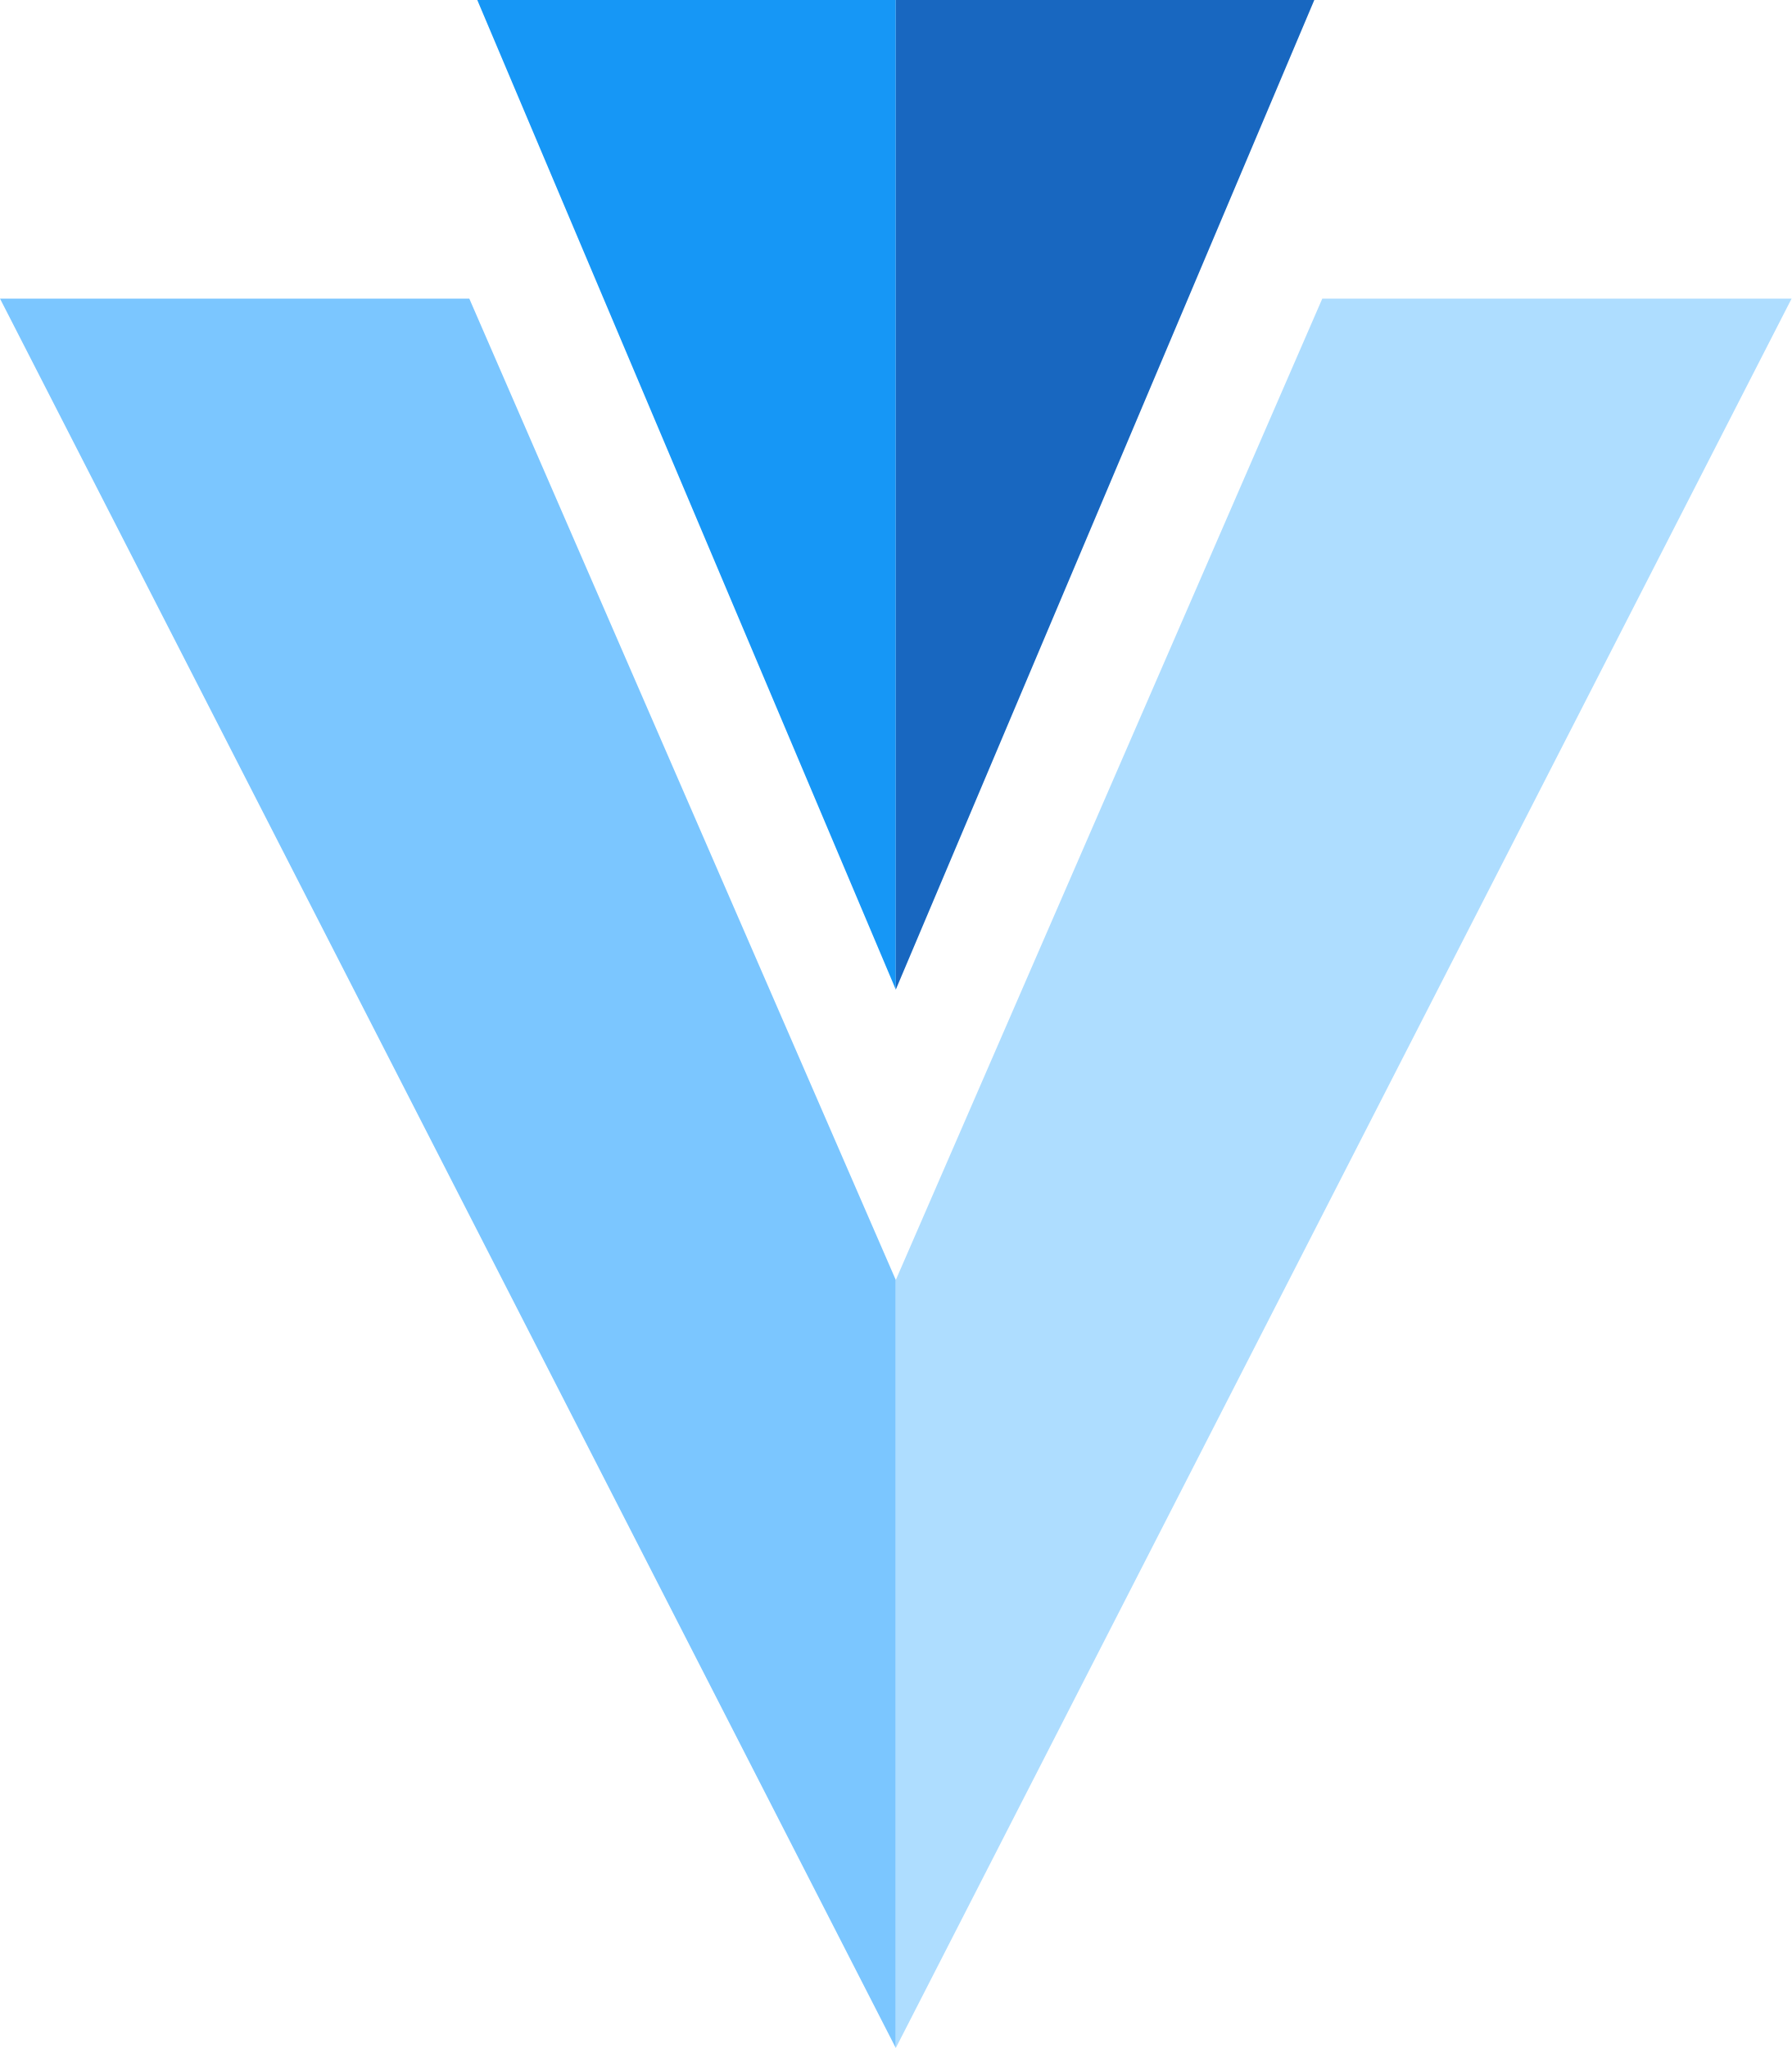
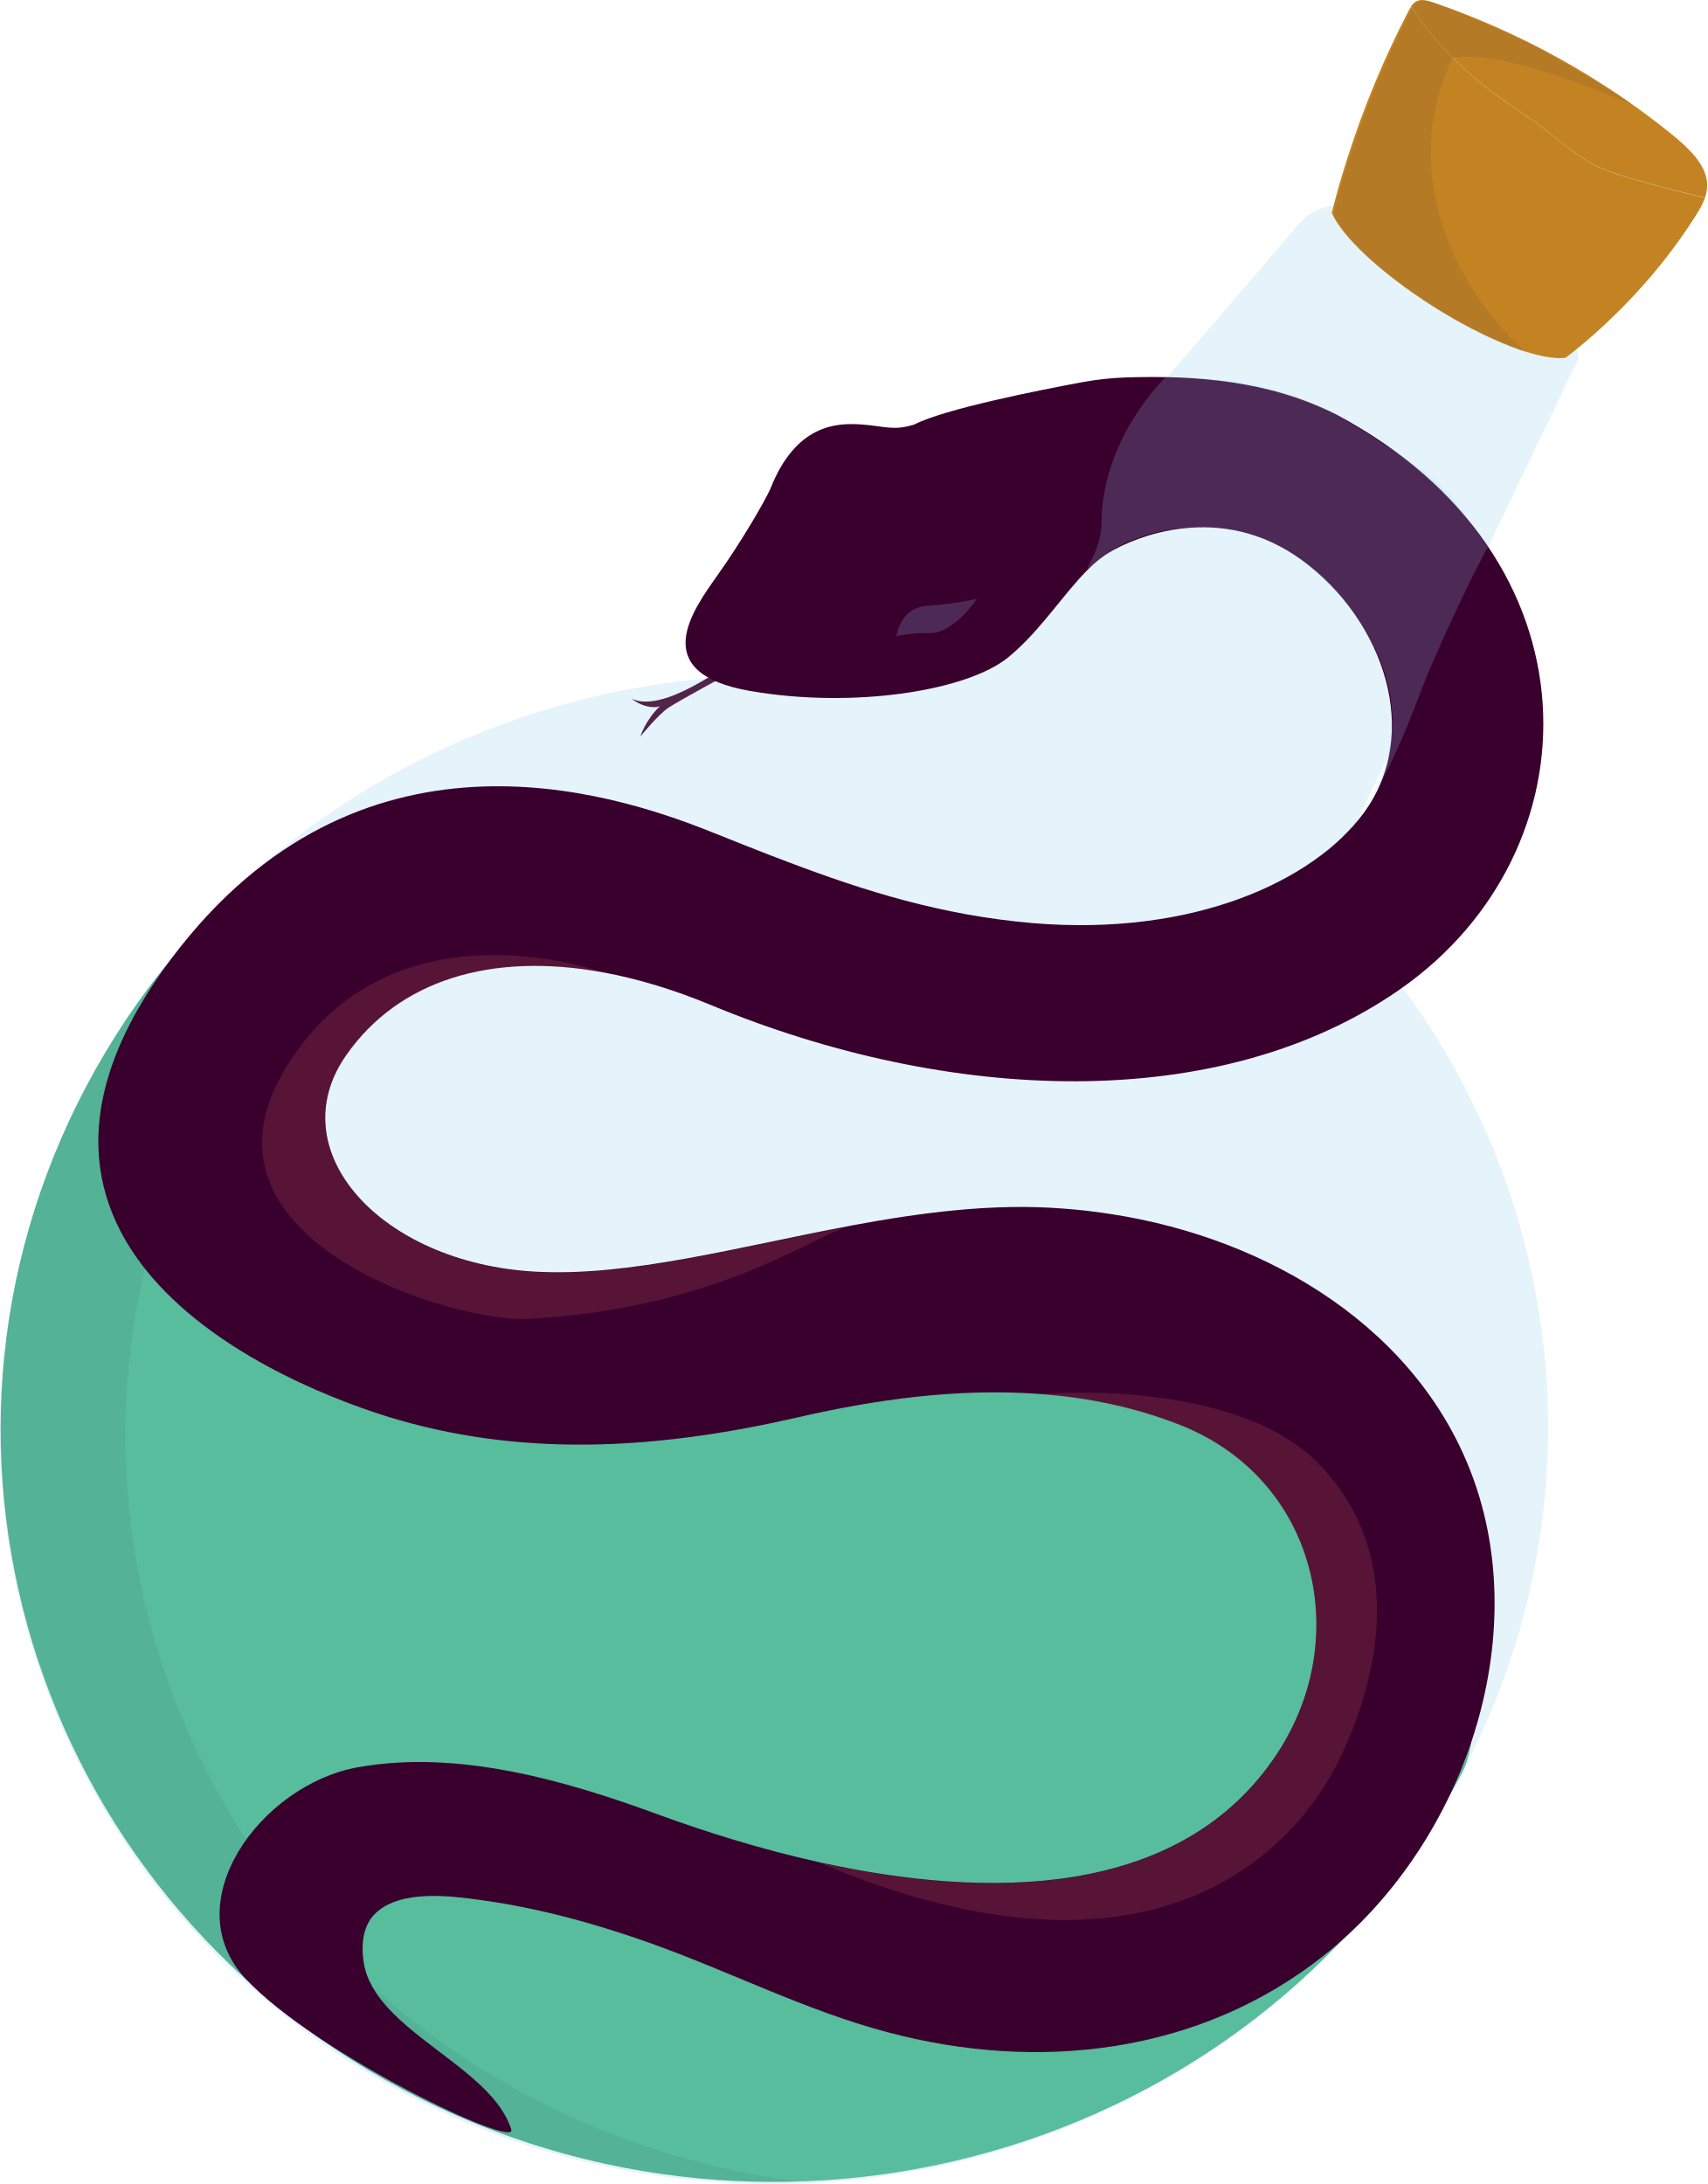
- <svg xmlns="http://www.w3.org/2000/svg" id="Layer_1" data-name="Layer 1" viewBox="0 0 87.5 100">
-   <defs>
-     <style>.cls-1{fill:#1697f6;}.cls-2{fill:#7bc6ff;}.cls-3{fill:#1867c0;}.cls-4{fill:#aeddff;}</style>
-   </defs>
-   <polyline class="cls-1" points="43.75 0 23.31 0 43.75 48.32" />
-   <polygon class="cls-2" points="43.75 62.5 43.75 100 0 14.58 22.92 14.58 43.75 62.5" />
-   <polyline class="cls-3" points="43.75 0 64.19 0 43.75 48.32" />
-   <polygon class="cls-4" points="64.58 14.58 87.5 14.58 43.75 100 43.75 62.5 64.58 14.58" />
+ <svg xmlns="http://www.w3.org/2000/svg" version="1.1" id="Layer_1" x="0px" y="0px" viewBox="0 0 132.875 170" xml:space="preserve" width="132.875" height="170">
+   <defs id="defs77" />
+   <style type="text/css" id="style2">
+ 	.st0{display:none;opacity:0.2;fill:#9BD0EE;}
+ 	.st1{opacity:0.26;fill:#9BD0EE;}
+ 	.st2{display:none;fill:#B9DEF1;}
+ 	.st3{display:none;}
+ 	.st4{display:inline;fill:#AD672E;}
+ 	.st5{fill:#C38323;}
+ 	.st6{opacity:0.09;}
+ 	.st7{fill:#201F37;}
+ 	.st8{display:none;fill:#58BD9C;}
+ 	.st9{fill:#58BD9C;}
+ 	.st10{opacity:0.07;fill:#201F37;}
+ 	.st11{fill:#53244A;}
+ 	.st12{display:none;fill:#5A2F29;}
+ 	.st13{fill:#39002E;}
+ 	.st14{opacity:0.2;fill:#9BD0EE;}
+ 	.st15{display:none;fill:#F3D7D5;}
+ 	.st16{display:inline;fill:#393434;}
+ 	.st17{display:none;opacity:0.2;fill:#CB6258;}
+ 	.st18{opacity:0.2;fill:#CB6258;}
+ </style>
+   <g id="g882" transform="translate(-21.62252,4.702018)">
+     <g transform="matrix(1.305159,0,0,1.269179,-23.55047,-25.74729)" id="g42">
+       <g id="g32">
+         <path style="display:none;opacity:0.2;fill:#9bd0ee" id="path4" d="M 124.43,126.35 C 112.08,150.38 82.58,159.84 58.55,147.49 34.52,135.14 25.05,105.64 37.41,81.61 47.02,62.91 67.01,53.03 86.72,55.39 l 18.39,-24.84 c 0.92,1.19 2.1,2.42 3.49,3.65 2.71,2.4 1.78,2.51 5.83,4.59 4.05,2.08 3.61,1.27 7.13,2.08 1.81,0.42 3.49,0.66 5,0.72 L 117.06,71 c 13.39,14.65 16.98,36.65 7.37,55.35 z" class="st0" />
+         <path style="display:none;opacity:0.2;fill:#9bd0ee" id="path6" d="M 121.78,125.34 C 110.09,148.08 82.25,157.08 59.6,145.43 36.96,133.79 28.07,105.92 39.76,83.18 48.25,66.67 65.25,57.39 82.61,58.03 c 1.94,0.06 3.88,0.26 5.83,0.58 l 27.31,-32.9 c 3.03,-1.15 6.47,-1.32 10.69,1.54 4.31,2.92 6.25,4.35 6.3,6.3 l -19.31,37.9 c 1.4,1.39 2.69,2.86 3.86,4.4 10.63,13.75 12.98,32.97 4.49,49.49 z" class="st0" />
+         <path style="opacity:0.26;fill:#9bd0ee" id="path8" d="M 121.78,125.34 C 110.09,148.08 82.25,157.08 59.6,145.43 36.96,133.79 28.07,105.92 39.76,83.18 48.25,66.67 65.25,57.39 82.61,58.03 c 1.94,0.06 3.88,0.26 5.83,0.58 l 23.31,-27.9 c 1.46,-2.01 3.5,-2.16 8.14,0.22 4.63,2.38 8.81,5.67 8.85,7.63 l -15.31,32.9 c 1.4,1.39 2.69,2.86 3.86,4.4 10.63,13.74 12.98,32.96 4.49,49.48 z" class="st1" />
+         <path style="display:none;fill:#b9def1" id="path10" d="m 126.01,26.09 c -5.02,-2.58 -9.87,-3.15 -10.84,-1.27 -0.41,0.81 -0.05,1.93 0.91,3.15 0.43,0.56 0.98,1.13 1.63,1.7 1.27,1.12 2.91,2.24 4.81,3.21 1.89,0.97 3.76,1.66 5.41,2.04 0.85,0.19 1.63,0.31 2.34,0.33 1.55,0.06 2.68,-0.29 3.09,-1.1 0.96,-1.87 -2.33,-5.48 -7.35,-8.06 z m -6.55,0.51 c -0.02,-0.19 0.01,-0.36 0.09,-0.51 0.54,-1.05 3.27,-0.74 6.09,0.72 2.82,1.45 4.67,3.48 4.13,4.54 -0.08,0.15 -0.2,0.27 -0.36,0.37 -0.96,0.57 -3.32,0.16 -5.73,-1.08 -2.42,-1.26 -4.13,-2.93 -4.22,-4.04 z" class="st2" />
+         <g id="g24">
+           <g style="display:none" id="g14" class="st3">
+             <path style="display:inline;fill:#ad672e" id="path12" d="m 136.29,28.7 c -1.38,-0.33 -2.77,-0.7 -4.15,-1.1 -0.84,-0.25 -1.69,-0.51 -2.48,-0.93 -1.18,-0.63 -2.15,-1.56 -3.21,-2.38 -0.89,-0.69 -1.84,-1.3 -2.74,-1.98 -1.97,-1.49 -3.67,-3.32 -4.96,-5.33 0.12,-0.18 0.27,-0.33 0.5,-0.38 0.26,-0.06 0.55,0.04 0.82,0.13 5.14,1.8 10.03,4.58 14.25,8.1 0.97,0.81 1.99,1.8 2.09,2.92 0.03,0.34 -0.02,0.65 -0.12,0.95 z" class="st4" />
+           </g>
+           <g id="g18">
+             <path style="fill:#c38323" id="path16" d="m 136.29,28.7 c -1.38,-0.33 -2.77,-0.7 -4.15,-1.1 -0.84,-0.25 -1.69,-0.51 -2.48,-0.93 -1.18,-0.63 -2.15,-1.56 -3.21,-2.38 -0.89,-0.69 -1.84,-1.3 -2.74,-1.98 -1.97,-1.49 -3.67,-3.32 -4.96,-5.33 0.12,-0.18 0.27,-0.33 0.5,-0.38 0.26,-0.06 0.55,0.04 0.82,0.13 5.14,1.8 10.03,4.58 14.25,8.1 0.97,0.81 1.99,1.8 2.09,2.92 0.03,0.34 -0.02,0.65 -0.12,0.95 z" class="st5" />
+           </g>
+           <g id="g22">
+             <path style="fill:#c38323" id="path20" d="m 130.44,36.36 c -0.53,0.52 -1.08,1.02 -1.65,1.5 -0.27,0.23 -0.54,0.45 -0.81,0.66 -1.45,0.22 -4.64,-1.02 -7.94,-3.17 -3.1,-2.03 -5.42,-4.28 -6.01,-5.72 0.11,-0.45 0.23,-0.91 0.35,-1.36 0.19,-0.68 0.38,-1.35 0.59,-2.01 0.96,-3.1 2.17,-6.09 3.62,-8.97 0.05,-0.1 0.11,-0.2 0.17,-0.3 1.29,2.01 2.99,3.84 4.96,5.33 0.9,0.68 1.85,1.29 2.74,1.98 1.05,0.81 2.03,1.75 3.21,2.38 0.79,0.42 1.64,0.68 2.48,0.93 1.38,0.4 2.76,0.77 4.14,1.1 -0.13,0.38 -0.34,0.75 -0.55,1.09 -1.47,2.39 -3.26,4.59 -5.3,6.56 z" class="st5" />
+           </g>
+         </g>
+         <g style="opacity:0.09" id="g30" class="st6">
+           <g id="g28">
+             <path style="fill:#201f37" id="path26" d="m 125.64,38.2 c -1.55,-0.51 -3.51,-1.48 -5.5,-2.78 -3.1,-2.03 -5.42,-4.29 -6.01,-5.72 0.11,-0.46 0.23,-0.91 0.35,-1.36 0.19,-0.68 0.38,-1.35 0.59,-2.01 0.96,-3.1 2.17,-6.09 3.62,-8.97 0.05,-0.1 0.11,-0.21 0.17,-0.3 v 0 c 0.47,-0.92 1.99,-0.05 2.62,0.21 1.53,0.63 4.89,2.24 5.01,2.31 12.28,7.51 0.25,-0.18 -5.23,0.53 -2.84,5.76 -1,13.13 4.38,18.09 z" class="st7" />
+           </g>
+         </g>
+       </g>
+       <g id="g40">
+         <path style="display:none;fill:#58bd9c" id="path34" d="M 121.78,125.36 C 110.14,148.01 82.34,156.93 59.69,145.29 37.04,133.65 28.12,105.85 39.76,83.2 c 1.47,-2.85 3.2,-5.5 5.14,-7.9 1.65,2.24 3.05,4.7 5.16,6.5 3.77,3.22 9.64,4.2 11.82,8.64 1.97,4.01 0.2,9.66 3.51,12.65 3.2,2.88 8.16,0.79 12.46,0.52 5.24,-0.33 10.55,2.66 12.98,7.31 1.7,3.25 2.28,7.42 5.34,9.45 4.58,3.03 10.34,-0.99 15.6,-2.57 4.18,-1.25 8.78,-0.67 12.67,1.29 -0.72,2.12 -1.61,4.21 -2.66,6.27 z" class="st8" />
+         <path style="fill:#58bd9c" id="path36" d="M 121.78,125.36 C 110.14,148.01 82.34,156.93 59.69,145.29 37.04,133.65 28.12,105.85 39.76,83.2 c 1.47,-2.85 3.2,-5.5 5.14,-7.9 1.65,2.24 3.05,4.7 5.16,6.5 3.77,3.22 2.54,7.53 4.73,11.97 1.97,4.01 7.29,6.33 10.61,9.31 3.2,2.88 8.16,0.79 12.46,0.52 5.24,-0.33 6.99,-4.39 12.2,-5.1 3.83,-0.52 20.34,3.45 23.41,5.48 4.58,3.03 5.71,12.07 9.6,14.02 -0.74,2.13 -0.24,5.3 -1.29,7.36 z" class="st9" />
+         <path style="opacity:0.07;fill:#201f37" id="path38" d="M 82.22,150.37 C 74.65,150.62 66.9,149 59.68,145.29 37.03,133.65 28.11,105.85 39.75,83.2 c 1.47,-2.85 3.2,-5.5 5.14,-7.9 1.32,1.78 2.48,3.72 3.96,5.34 -0.59,0.95 -1.13,1.93 -1.65,2.93 -11.64,22.65 -2.72,50.45 19.93,62.09 4.87,2.49 9.97,4.04 15.09,4.71 z" class="st10" />
+       </g>
+     </g>
+     <g transform="matrix(1.305159,0,0,1.269179,-23.55047,-25.74729)" id="g70">
+       <path style="fill:#53244a" id="path44" d="m 77.75,57.5 c 0,0 -0.57,0.49 -1.87,1.2 -1.3,0.71 -2.68,1.19 -3.61,0.73 0.82,0.65 1.59,0.55 1.71,0.45 -0.89,0.87 -1.18,1.87 -1.18,1.87 0,0 1.05,-1.33 1.67,-1.76 0.62,-0.43 3.68,-2.13 3.68,-2.13 z" class="st11" />
+       <path style="display:none;fill:#5a2f29" id="path46" d="m 77.75,57.5 c 0,0 -0.57,0.49 -1.87,1.2 -1.3,0.71 -2.68,1.19 -3.61,0.73 0.82,0.65 1.59,0.55 1.71,0.45 -0.89,0.87 -1.18,1.87 -1.18,1.87 0,0 1.05,-1.33 1.67,-1.76 0.62,-0.43 3.68,-2.13 3.68,-2.13 z" class="st12" />
+       <path style="fill:#39002e" id="path48" d="m 113.55,136.52 c -7.4,6.03 -17.02,7.17 -26.04,4.69 -4.9,-1.34 -9.44,-3.75 -14.21,-5.49 -3.24,-1.18 -6.61,-2.13 -10.03,-2.61 -1.83,-0.26 -4.74,-0.64 -6.23,0.78 -0.81,0.76 -0.91,2 -0.73,3.1 0.68,4.16 7.61,6.29 8.79,10.19 0.39,1.27 -11.63,-4.63 -15.82,-9.22 -4.27,-4.68 0.89,-11.92 6.66,-12.99 6,-1.11 12.43,0.82 17.99,2.92 2.79,1.05 6.07,2.11 9.53,2.9 10.03,2.28 21.59,2.29 27.32,-6.67 4.58,-7.17 2.3,-16.87 -5.8,-20.15 -2.72,-1.1 -5.55,-1.69 -8.42,-1.9 -4.79,-0.36 -9.68,0.33 -14.29,1.42 -7.95,1.88 -15.92,2.53 -23.87,0.18 C 51.43,101.6 31.75,93.18 44.9,75.28 55.97,60.21 70.91,65.1 76.95,67.57 c 1.56,0.64 3.1,1.28 4.66,1.88 0.01,0.01 0.03,0.02 0.05,0.02 4.49,1.75 9.14,3.26 14.58,3.73 9.67,0.82 16.69,-2.64 19.64,-6.68 3.59,-4.92 1.25,-11.91 -3.62,-15.58 -4.86,-3.66 -9.99,-1.42 -11.53,-0.46 -0.65,0.41 -1.26,1.01 -1.85,1.7 -1.27,1.47 -2.51,3.35 -4.16,4.73 -2.43,2.03 -9.18,3.15 -15.36,2.05 -6.18,-1.1 -3.45,-4.93 -1.98,-7.07 1.48,-2.14 2.85,-4.58 3.18,-5.35 1.52,-3.95 3.96,-4.02 5.36,-3.93 1.4,0.09 1.93,0.42 3.21,0.01 1.8,-0.96 7.47,-2.11 10.02,-2.6 0.86,-0.16 1.73,-0.26 2.6,-0.29 4.25,-0.14 8.57,0.21 12.54,2.27 15.95,8.7 15.62,26.78 3.82,35.25 -10.77,7.73 -26.95,7 -41.08,0.98 -2.22,-0.95 -4.36,-1.61 -6.38,-2 -6.79,-1.3 -12.27,0.5 -15.37,5.03 -4.03,5.87 2.01,12.76 11.19,13.31 5.63,0.34 12.15,-1.52 18.84,-2.81 0.03,-0.01 0.06,-0.01 0.09,-0.02 4.18,-0.8 8.43,-1.37 12.56,-1.04 0.99,0.07 1.98,0.19 2.96,0.35 9.38,1.49 18.41,7.06 21.61,16.38 3.48,10.14 -0.85,22.47 -8.98,29.09 z" class="st13" />
+       <g id="g62">
+         <path style="opacity:0.2;fill:#9bd0ee" id="path50" d="m 88.07,55.59 c 0,0 0.21,-1.74 1.83,-1.85 1.62,-0.11 2.97,-0.43 2.97,-0.43 0,0 -1.41,2.19 -2.89,2.1 -0.81,-0.05 -1.91,0.18 -1.91,0.18 z" class="st14" />
+         <path style="display:none;fill:#f3d7d5" id="path52" d="m 88.07,55.59 c 0,0 0.43,-2.02 2.04,-2.13 1.62,-0.11 2.76,-0.14 2.76,-0.14 0,0 -1.16,2.62 -2.63,2.44 -1.47,-0.18 -2.17,-0.17 -2.17,-0.17 z" class="st15" />
+         <g style="display:none" id="g56" class="st3">
+           <path style="display:inline;fill:#393434" id="path54" d="m 88.07,55.59 c 0.43,-0.22 0.95,-0.26 1.43,-0.21 0.48,0.05 0.94,0.09 1.35,-0.12 0.84,-0.38 1.31,-1.3 2.02,-1.94 -0.28,0.39 -0.52,0.8 -0.81,1.19 -0.29,0.39 -0.64,0.76 -1.11,0.98 -0.47,0.23 -1.02,0.18 -1.48,0.09 -0.46,-0.09 -0.94,-0.12 -1.4,0.01 z" class="st16" />
+         </g>
+         <g style="display:none" id="g60" class="st3">
+           <path style="display:inline;fill:#393434" id="path58" d="m 90.52,55.77 c -0.3,-0.29 -0.49,-0.66 -0.66,-1.03 -0.14,-0.38 -0.27,-0.78 -0.26,-1.19 0.19,0.37 0.33,0.74 0.49,1.1 0.14,0.37 0.31,0.72 0.43,1.12 z" class="st16" />
+         </g>
+       </g>
+       <path style="display:none;opacity:0.2;fill:#cb6258" id="path64" d="m 109.13,73.16 c -8.2,3.57 -24.87,-2.62 -27.48,-3.67 4.49,1.75 9.14,3.26 14.58,3.73 9.67,0.82 15.3,-2.65 18.24,-6.69 3.59,-4.92 2.64,-11.9 -2.23,-15.57 -4.86,-3.66 -9.99,-1.42 -11.53,-0.46 -0.65,0.41 -1.26,1.01 -1.85,1.7 0.26,-0.4 4.94,-8.16 12.52,-4.49 7.73,3.74 7.53,10.17 7.55,11.97 0.05,1.8 -1.6,9.91 -9.8,13.48 z" class="st17" />
+       <path style="opacity:0.2;fill:#cb6258" id="path66" d="m 85.3,91.79 c -2.03,0.42 -7.6,5 -19.12,5.68 -4.51,0.27 -20.83,-4.84 -14.5,-15.45 6.19,-10.36 18.4,-5.98 18.97,-5.77 -6.79,-1.3 -12.27,0.5 -15.37,5.03 -4.03,5.87 2.01,12.76 11.19,13.31 5.62,0.34 12.15,-1.51 18.83,-2.8 z" class="st18" />
+       <path style="opacity:0.2;fill:#cb6258" id="path68" d="m 114.44,124.58 c -2.38,4.99 -10.58,15.13 -30.98,6.23 10.03,2.28 21.59,2.29 27.32,-6.67 4.58,-7.17 2.3,-16.87 -5.8,-20.15 -2.72,-1.1 -5.55,-1.69 -8.42,-1.9 0.31,-0.19 0,0 0,0 0,0 11.79,-1.14 16.86,4.44 5.07,5.57 3.4,13.05 1.02,18.05 z" class="st18" />
+     </g>
+     <path style="opacity:0.2;fill:#9bd0ee;stroke-width:1.287" id="path72" d="m 107.357,36.062 c 0,-6.65 4.973,-11.385 4.973,-11.385 8.914,0 12.412,2.132 18.024,5.864 4.19,2.78 4.385,3.643 7.087,7.336 0,0 -1.436,2.411 -4.477,9.354 -1.318,3.008 -3.994,12.032 -8.993,14.976 -0.705,0.419 4.973,-2.64 5.938,-9.595 0.548,-3.985 -1.527,-9.506 -6.956,-13.694 -5.443,-4.201 -12.843,-2.538 -15.597,-0.203 -2.48,2.107 0,0 0,-2.653 z" class="st14" />
+   </g>
</svg>
